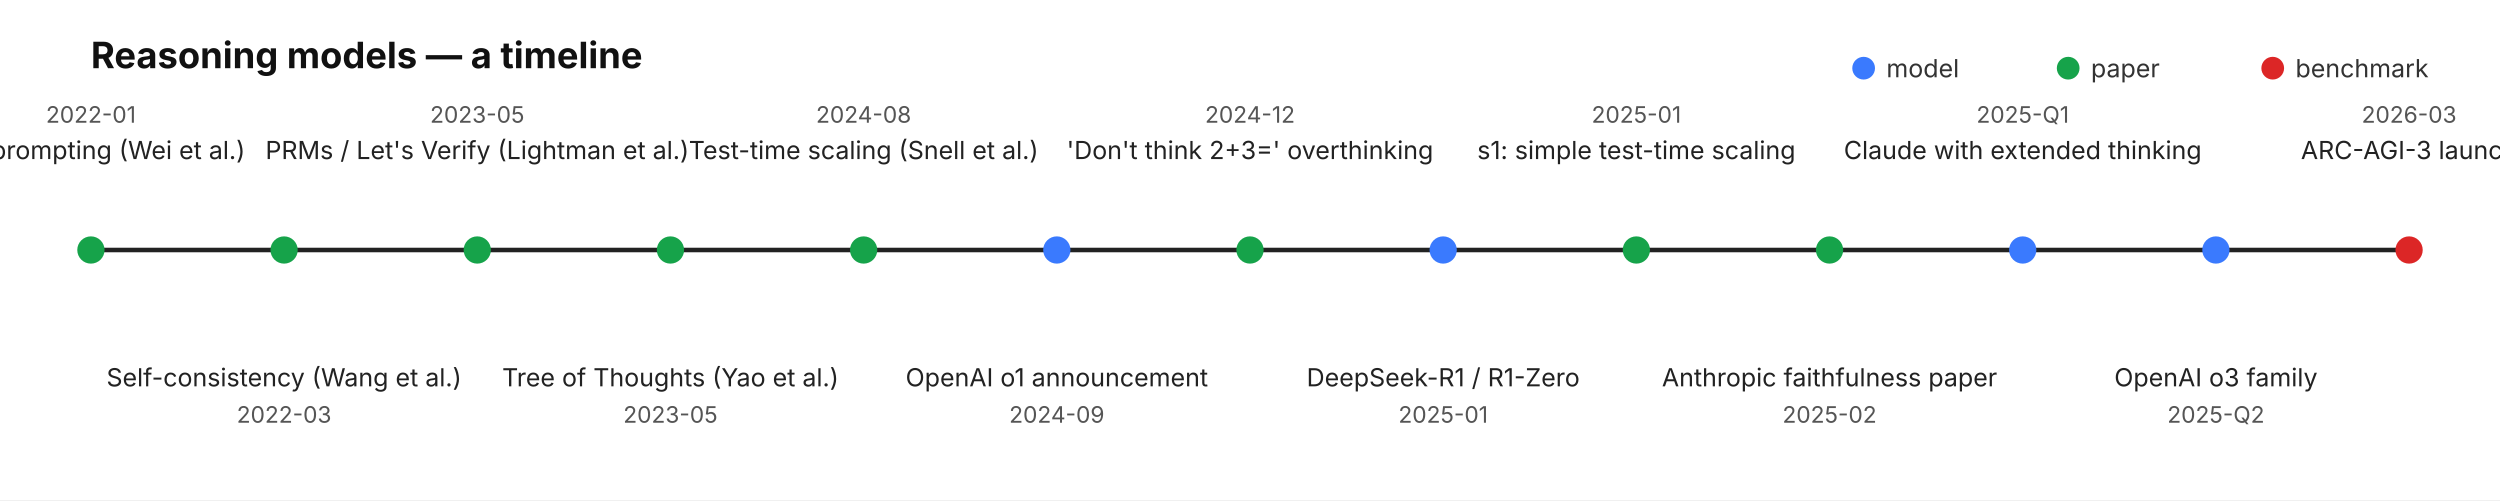
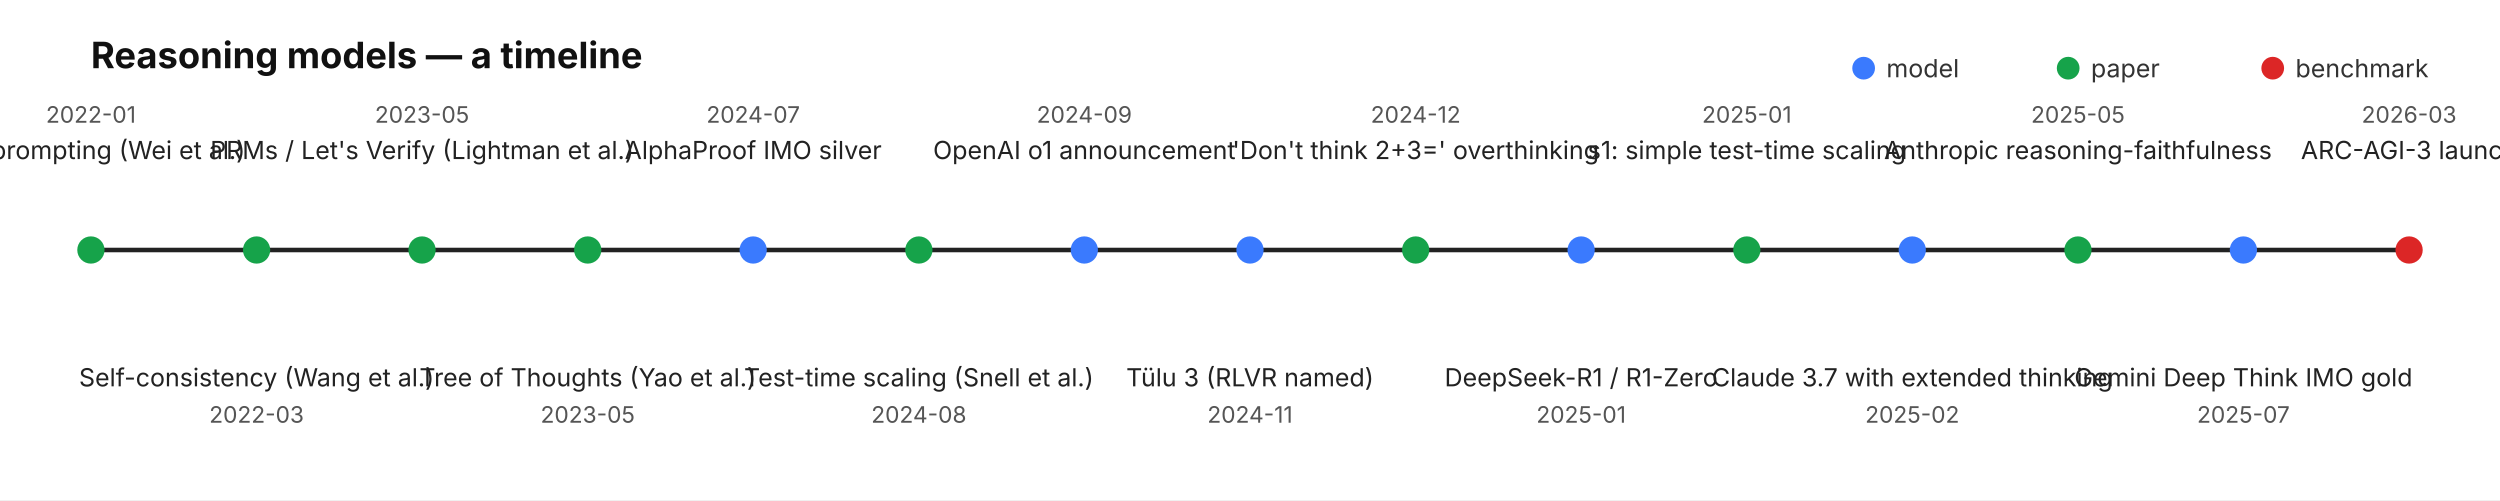
<svg xmlns="http://www.w3.org/2000/svg" viewBox="0 0 1100 220" width="1100" height="220">
  <rect width="100%" height="100%" fill="white" />
  <line x1="40" y1="110" x2="1060" y2="110" stroke="#222" stroke-width="2" />
  <circle cx="40.0" cy="110" r="6" fill="#16a34a" />
  <text x="40.0" y="70" font-family="Inter, sans-serif" font-size="11" text-anchor="middle" fill="#222">CoT prompting (Wei et al.)</text>
  <text x="40.0" y="54" font-family="Inter, sans-serif" font-size="10" text-anchor="middle" fill="#555">2022-01</text>
-   <circle cx="125.0" cy="110" r="6" fill="#16a34a" />
-   <text x="125.0" y="170" font-family="Inter, sans-serif" font-size="11" text-anchor="middle" fill="#222">Self-consistency (Wang et al.)</text>
-   <text x="125.0" y="186" font-family="Inter, sans-serif" font-size="10" text-anchor="middle" fill="#555">2022-03</text>
-   <circle cx="210.0" cy="110" r="6" fill="#16a34a" />
-   <text x="210.0" y="70" font-family="Inter, sans-serif" font-size="11" text-anchor="middle" fill="#222">PRMs / Let's Verify (Lightman et al.)</text>
-   <text x="210.0" y="54" font-family="Inter, sans-serif" font-size="10" text-anchor="middle" fill="#555">2023-05</text>
-   <circle cx="295.0" cy="110" r="6" fill="#16a34a" />
-   <text x="295.0" y="170" font-family="Inter, sans-serif" font-size="11" text-anchor="middle" fill="#222">Tree of Thoughts (Yao et al.)</text>
-   <text x="295.0" y="186" font-family="Inter, sans-serif" font-size="10" text-anchor="middle" fill="#555">2023-05</text>
-   <circle cx="380.0" cy="110" r="6" fill="#16a34a" />
-   <text x="380.0" y="70" font-family="Inter, sans-serif" font-size="11" text-anchor="middle" fill="#222">Test-time scaling (Snell et al.)</text>
-   <text x="380.0" y="54" font-family="Inter, sans-serif" font-size="10" text-anchor="middle" fill="#555">2024-08</text>
-   <circle cx="465.0" cy="110" r="6" fill="#3a7afe" />
-   <text x="465.0" y="170" font-family="Inter, sans-serif" font-size="11" text-anchor="middle" fill="#222">OpenAI o1 announcement</text>
-   <text x="465.0" y="186" font-family="Inter, sans-serif" font-size="10" text-anchor="middle" fill="#555">2024-09</text>
-   <circle cx="550.0" cy="110" r="6" fill="#16a34a" />
-   <text x="550.0" y="70" font-family="Inter, sans-serif" font-size="11" text-anchor="middle" fill="#222">'Don't think 2+3=' overthinking</text>
-   <text x="550.0" y="54" font-family="Inter, sans-serif" font-size="10" text-anchor="middle" fill="#555">2024-12</text>
-   <circle cx="635.0" cy="110" r="6" fill="#3a7afe" />
-   <text x="635.0" y="170" font-family="Inter, sans-serif" font-size="11" text-anchor="middle" fill="#222">DeepSeek-R1 / R1-Zero</text>
-   <text x="635.0" y="186" font-family="Inter, sans-serif" font-size="10" text-anchor="middle" fill="#555">2025-01</text>
-   <circle cx="720.0" cy="110" r="6" fill="#16a34a" />
-   <text x="720.0" y="70" font-family="Inter, sans-serif" font-size="11" text-anchor="middle" fill="#222">s1: simple test-time scaling</text>
-   <text x="720.0" y="54" font-family="Inter, sans-serif" font-size="10" text-anchor="middle" fill="#555">2025-01</text>
-   <circle cx="805.0" cy="110" r="6" fill="#16a34a" />
-   <text x="805.0" y="170" font-family="Inter, sans-serif" font-size="11" text-anchor="middle" fill="#222">Anthropic faithfulness paper</text>
-   <text x="805.0" y="186" font-family="Inter, sans-serif" font-size="10" text-anchor="middle" fill="#555">2025-02</text>
-   <circle cx="890.0" cy="110" r="6" fill="#3a7afe" />
-   <text x="890.0" y="70" font-family="Inter, sans-serif" font-size="11" text-anchor="middle" fill="#222">Claude with extended thinking</text>
-   <text x="890.0" y="54" font-family="Inter, sans-serif" font-size="10" text-anchor="middle" fill="#555">2025-Q1</text>
-   <circle cx="975.0" cy="110" r="6" fill="#3a7afe" />
-   <text x="975.0" y="170" font-family="Inter, sans-serif" font-size="11" text-anchor="middle" fill="#222">OpenAI o3 family</text>
-   <text x="975.0" y="186" font-family="Inter, sans-serif" font-size="10" text-anchor="middle" fill="#555">2025-Q2</text>
+   <circle cx="112.9" cy="110" r="6" fill="#16a34a" />
+   <text x="112.9" y="170" font-family="Inter, sans-serif" font-size="11" text-anchor="middle" fill="#222">Self-consistency (Wang et al.)</text>
+   <text x="112.9" y="186" font-family="Inter, sans-serif" font-size="10" text-anchor="middle" fill="#555">2022-03</text>
+   <circle cx="185.7" cy="110" r="6" fill="#16a34a" />
+   <text x="185.7" y="70" font-family="Inter, sans-serif" font-size="11" text-anchor="middle" fill="#222">PRMs / Let's Verify (Lightman et al.)</text>
+   <text x="185.7" y="54" font-family="Inter, sans-serif" font-size="10" text-anchor="middle" fill="#555">2023-05</text>
+   <circle cx="258.6" cy="110" r="6" fill="#16a34a" />
+   <text x="258.6" y="170" font-family="Inter, sans-serif" font-size="11" text-anchor="middle" fill="#222">Tree of Thoughts (Yao et al.)</text>
+   <text x="258.6" y="186" font-family="Inter, sans-serif" font-size="10" text-anchor="middle" fill="#555">2023-05</text>
+   <circle cx="331.4" cy="110" r="6" fill="#3a7afe" />
+   <text x="331.4" y="70" font-family="Inter, sans-serif" font-size="11" text-anchor="middle" fill="#222">AlphaProof IMO silver</text>
+   <text x="331.4" y="54" font-family="Inter, sans-serif" font-size="10" text-anchor="middle" fill="#555">2024-07</text>
+   <circle cx="404.3" cy="110" r="6" fill="#16a34a" />
+   <text x="404.3" y="170" font-family="Inter, sans-serif" font-size="11" text-anchor="middle" fill="#222">Test-time scaling (Snell et al.)</text>
+   <text x="404.3" y="186" font-family="Inter, sans-serif" font-size="10" text-anchor="middle" fill="#555">2024-08</text>
+   <circle cx="477.1" cy="110" r="6" fill="#3a7afe" />
+   <text x="477.1" y="70" font-family="Inter, sans-serif" font-size="11" text-anchor="middle" fill="#222">OpenAI o1 announcement</text>
+   <text x="477.1" y="54" font-family="Inter, sans-serif" font-size="10" text-anchor="middle" fill="#555">2024-09</text>
+   <circle cx="550.0" cy="110" r="6" fill="#3a7afe" />
+   <text x="550.0" y="170" font-family="Inter, sans-serif" font-size="11" text-anchor="middle" fill="#222">Tülu 3 (RLVR named)</text>
+   <text x="550.0" y="186" font-family="Inter, sans-serif" font-size="10" text-anchor="middle" fill="#555">2024-11</text>
+   <circle cx="622.9" cy="110" r="6" fill="#16a34a" />
+   <text x="622.9" y="70" font-family="Inter, sans-serif" font-size="11" text-anchor="middle" fill="#222">'Don't think 2+3=' overthinking</text>
+   <text x="622.9" y="54" font-family="Inter, sans-serif" font-size="10" text-anchor="middle" fill="#555">2024-12</text>
+   <circle cx="695.7" cy="110" r="6" fill="#3a7afe" />
+   <text x="695.7" y="170" font-family="Inter, sans-serif" font-size="11" text-anchor="middle" fill="#222">DeepSeek-R1 / R1-Zero</text>
+   <text x="695.7" y="186" font-family="Inter, sans-serif" font-size="10" text-anchor="middle" fill="#555">2025-01</text>
+   <circle cx="768.6" cy="110" r="6" fill="#16a34a" />
+   <text x="768.6" y="70" font-family="Inter, sans-serif" font-size="11" text-anchor="middle" fill="#222">s1: simple test-time scaling</text>
+   <text x="768.6" y="54" font-family="Inter, sans-serif" font-size="10" text-anchor="middle" fill="#555">2025-01</text>
+   <circle cx="841.4" cy="110" r="6" fill="#3a7afe" />
+   <text x="841.4" y="170" font-family="Inter, sans-serif" font-size="11" text-anchor="middle" fill="#222">Claude 3.7 with extended thinking</text>
+   <text x="841.4" y="186" font-family="Inter, sans-serif" font-size="10" text-anchor="middle" fill="#555">2025-02</text>
+   <circle cx="914.3" cy="110" r="6" fill="#16a34a" />
+   <text x="914.3" y="70" font-family="Inter, sans-serif" font-size="11" text-anchor="middle" fill="#222">Anthropic reasoning-faithfulness</text>
+   <text x="914.3" y="54" font-family="Inter, sans-serif" font-size="10" text-anchor="middle" fill="#555">2025-05</text>
+   <circle cx="987.1" cy="110" r="6" fill="#3a7afe" />
+   <text x="987.1" y="170" font-family="Inter, sans-serif" font-size="11" text-anchor="middle" fill="#222">Gemini Deep Think IMO gold</text>
+   <text x="987.1" y="186" font-family="Inter, sans-serif" font-size="10" text-anchor="middle" fill="#555">2025-07</text>
  <circle cx="1060.0" cy="110" r="6" fill="#dc2626" />
  <text x="1060.0" y="70" font-family="Inter, sans-serif" font-size="11" text-anchor="middle" fill="#222">ARC-AGI-3 launch</text>
  <text x="1060.0" y="54" font-family="Inter, sans-serif" font-size="10" text-anchor="middle" fill="#555">2026-03</text>
  <text x="40" y="30" font-family="Inter, sans-serif" font-size="16" font-weight="bold" fill="#111">Reasoning models — a timeline</text>
  <circle cx="820" cy="30" r="5" fill="#3a7afe" />
  <text x="830" y="34" font-family="Inter, sans-serif" font-size="11" fill="#333">model</text>
  <circle cx="910" cy="30" r="5" fill="#16a34a" />
  <text x="920" y="34" font-family="Inter, sans-serif" font-size="11" fill="#333">paper</text>
  <circle cx="1000" cy="30" r="5" fill="#dc2626" />
  <text x="1010" y="34" font-family="Inter, sans-serif" font-size="11" fill="#333">benchmark</text>
</svg>
